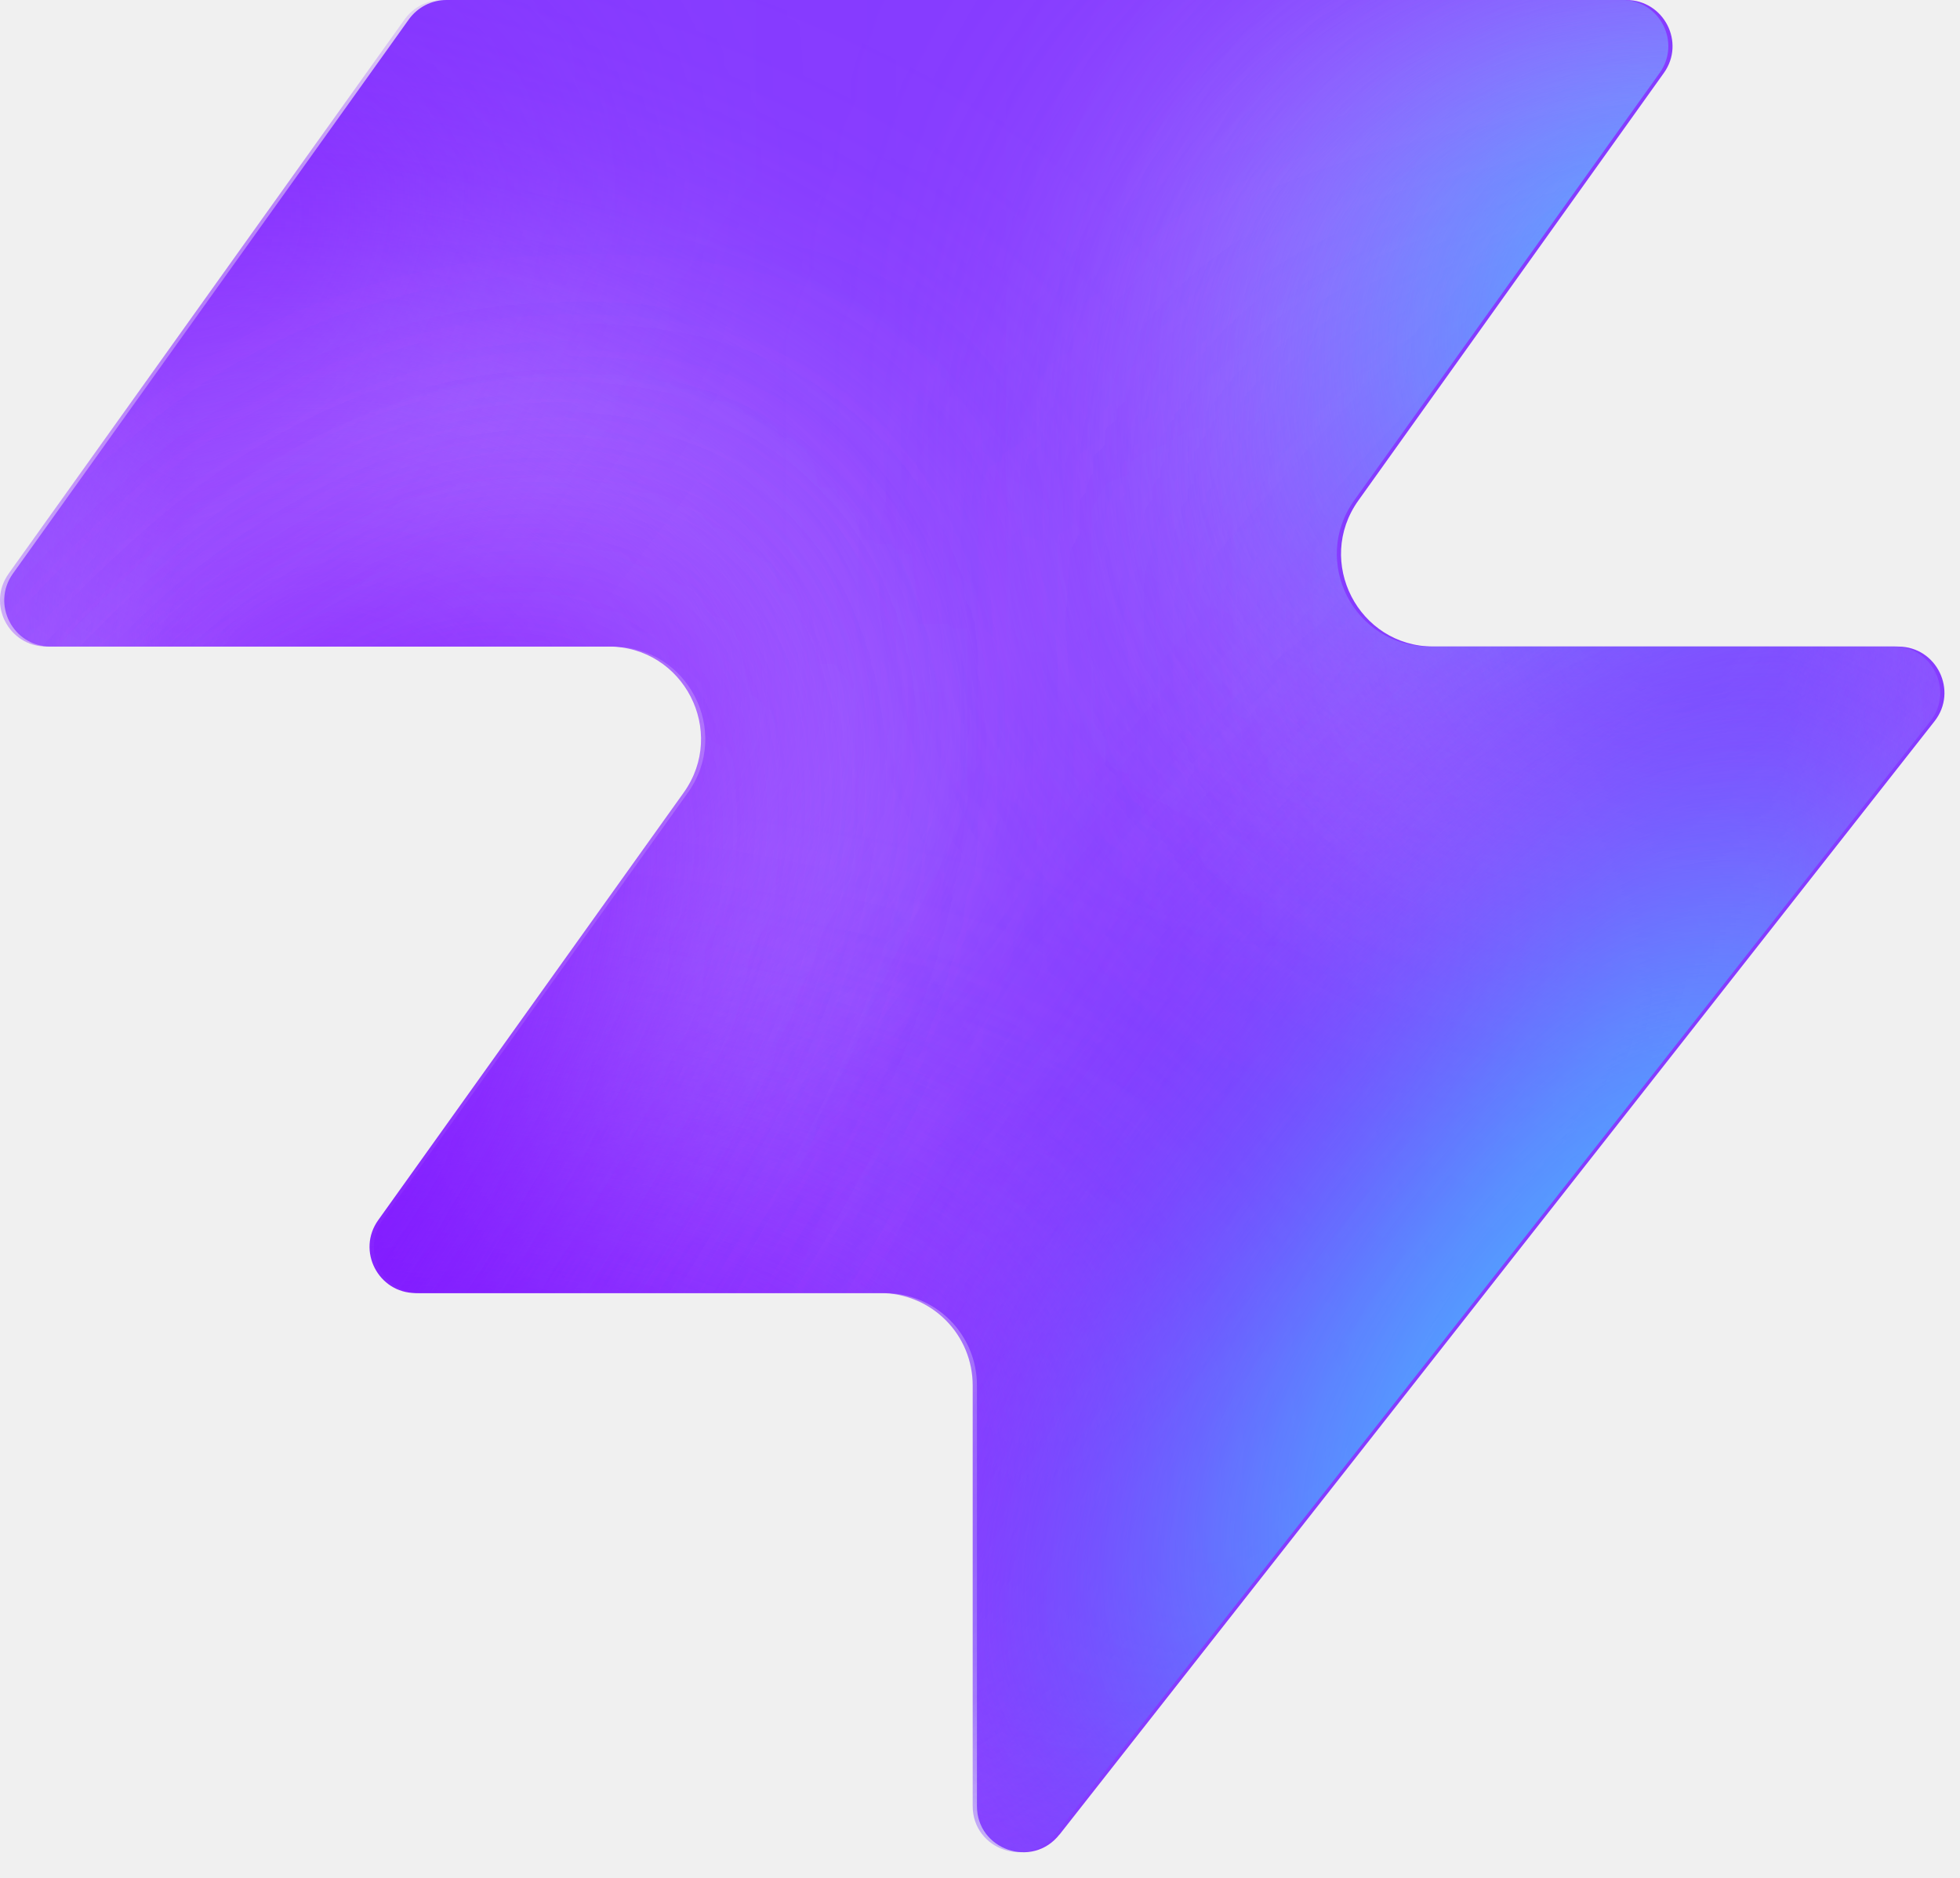
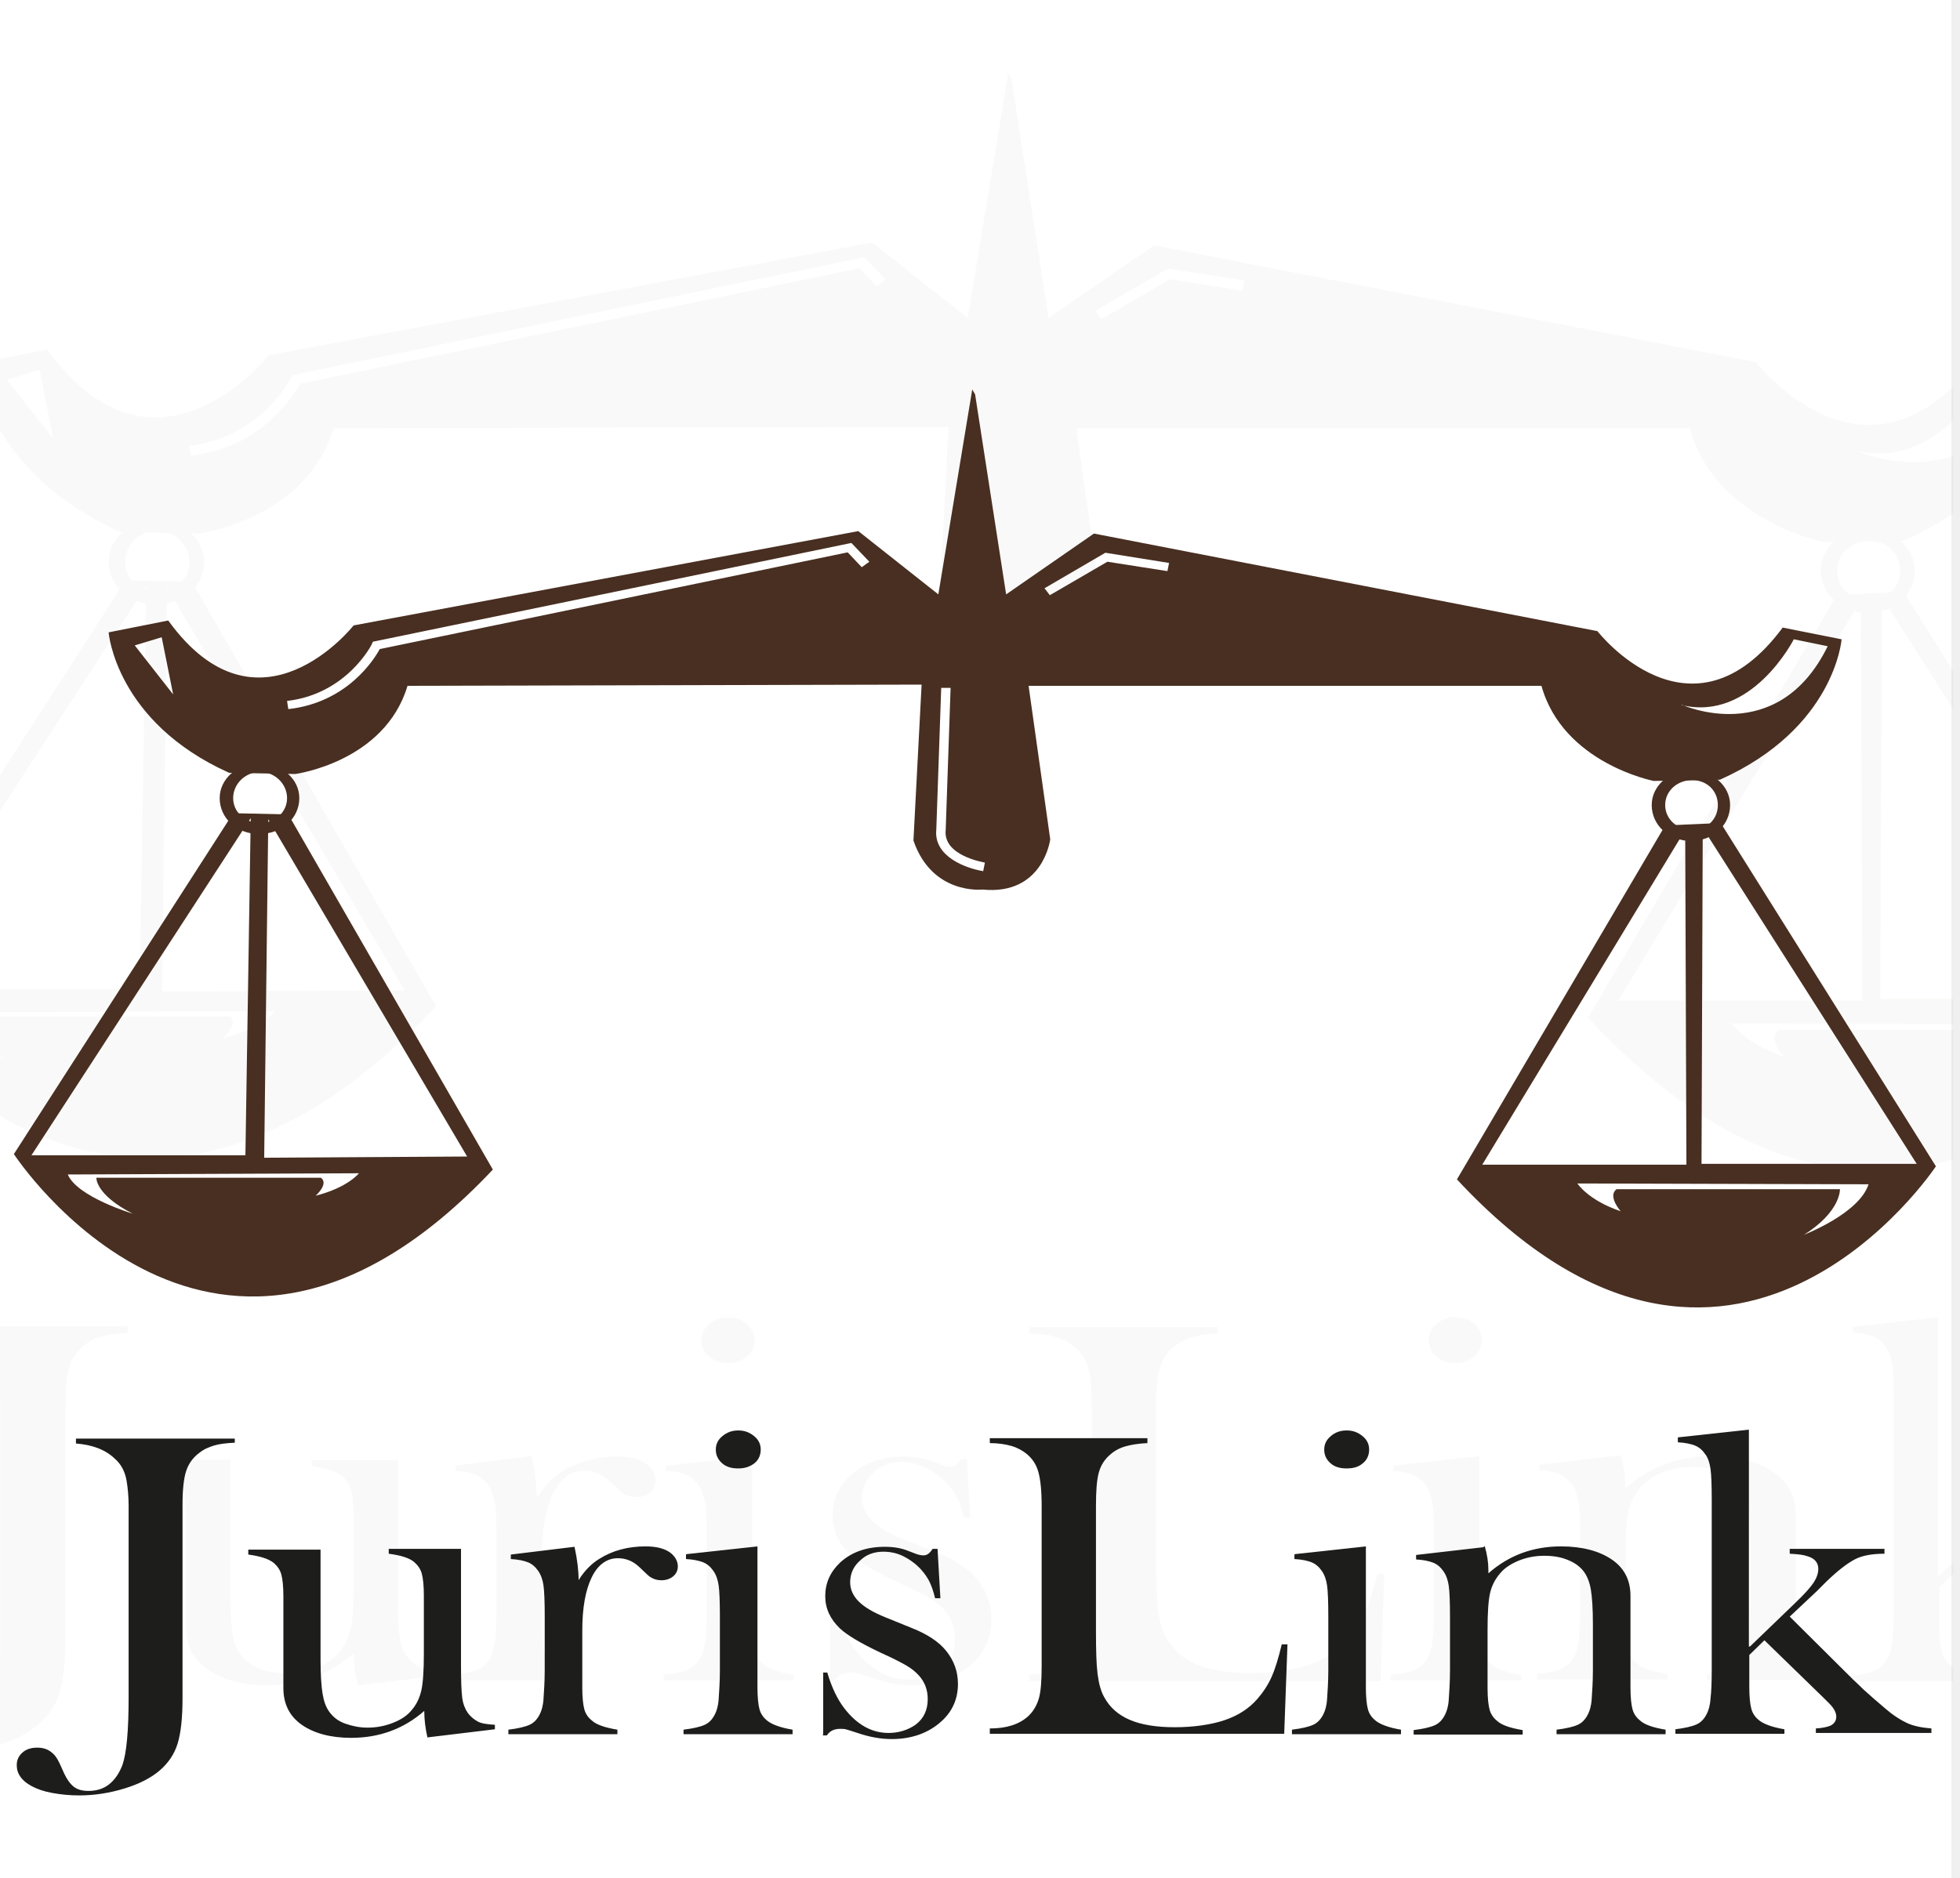
- <svg xmlns="http://www.w3.org/2000/svg" width="48" height="46" fill="none" viewBox="0 0 48 46">
-   <path fill="#863bff" d="M25.946 44.938c-.664.845-2.021.375-2.021-.698V33.937a2.26 2.26 0 0 0-2.262-2.262H10.287c-.92 0-1.456-1.04-.92-1.788l7.48-10.471c1.07-1.497 0-3.578-1.842-3.578H1.237c-.92 0-1.456-1.04-.92-1.788L10.013.474c.214-.297.556-.474.92-.474h28.894c.92 0 1.456 1.04.92 1.788l-7.48 10.471c-1.07 1.498 0 3.579 1.842 3.579h11.377c.943 0 1.473 1.088.89 1.83L25.947 44.94z" style="fill:#863bff;fill:color(display-p3 .525 .23 1);fill-opacity:1" />
-   <mask id="a" width="48" height="46" x="0" y="0" maskUnits="userSpaceOnUse" style="mask-type:alpha">
-     <path fill="#000" d="M25.842 44.938c-.664.844-2.021.375-2.021-.698V33.937a2.26 2.26 0 0 0-2.262-2.262H10.183c-.92 0-1.456-1.04-.92-1.788l7.48-10.471c1.07-1.498 0-3.579-1.842-3.579H1.133c-.92 0-1.456-1.04-.92-1.787L9.91.473c.214-.297.556-.474.92-.474h28.894c.92 0 1.456 1.04.92 1.788l-7.48 10.471c-1.07 1.498 0 3.578 1.842 3.578h11.377c.943 0 1.473 1.088.89 1.832L25.843 44.94z" style="fill:#000;fill-opacity:1" />
-   </mask>
-   <g mask="url(#a)">
-     <g filter="url(#b)">
-       <ellipse cx="5.508" cy="14.704" fill="#ede6ff" rx="5.508" ry="14.704" style="fill:#ede6ff;fill:color(display-p3 .927 .903 1);fill-opacity:1" transform="matrix(.00324 1 1 -.00324 -4.47 31.516)" />
-     </g>
-     <g filter="url(#c)">
-       <ellipse cx="10.399" cy="29.851" fill="#ede6ff" rx="10.399" ry="29.851" style="fill:#ede6ff;fill:color(display-p3 .927 .903 1);fill-opacity:1" transform="matrix(.00324 1 1 -.00324 -39.328 7.883)" />
-     </g>
-     <g filter="url(#d)">
-       <ellipse cx="5.508" cy="30.487" fill="#7e14ff" rx="5.508" ry="30.487" style="fill:#7e14ff;fill:color(display-p3 .492 .077 1);fill-opacity:1" transform="rotate(89.814 -25.913 -14.639)scale(1 -1)" />
-     </g>
-     <g filter="url(#e)">
-       <ellipse cx="5.508" cy="30.599" fill="#7e14ff" rx="5.508" ry="30.599" style="fill:#7e14ff;fill:color(display-p3 .492 .077 1);fill-opacity:1" transform="rotate(89.814 -32.644 -3.334)scale(1 -1)" />
-     </g>
-     <g filter="url(#f)">
-       <ellipse cx="5.508" cy="30.599" fill="#7e14ff" rx="5.508" ry="30.599" style="fill:#7e14ff;fill:color(display-p3 .492 .077 1);fill-opacity:1" transform="matrix(.00324 1 1 -.00324 -34.34 30.47)" />
-     </g>
-     <g filter="url(#g)">
-       <ellipse cx="14.072" cy="22.078" fill="#ede6ff" rx="14.072" ry="22.078" style="fill:#ede6ff;fill:color(display-p3 .927 .903 1);fill-opacity:1" transform="rotate(93.35 24.506 48.493)scale(-1 1)" />
-     </g>
-     <g filter="url(#h)">
-       <ellipse cx="3.47" cy="21.501" fill="#7e14ff" rx="3.47" ry="21.501" style="fill:#7e14ff;fill:color(display-p3 .492 .077 1);fill-opacity:1" transform="rotate(89.009 28.708 47.59)scale(-1 1)" />
-     </g>
-     <g filter="url(#i)">
-       <ellipse cx="3.47" cy="21.501" fill="#7e14ff" rx="3.47" ry="21.501" style="fill:#7e14ff;fill:color(display-p3 .492 .077 1);fill-opacity:1" transform="rotate(89.009 28.708 47.59)scale(-1 1)" />
-     </g>
-     <g filter="url(#j)">
-       <ellipse cx=".387" cy="8.972" fill="#7e14ff" rx="4.407" ry="29.108" style="fill:#7e14ff;fill:color(display-p3 .492 .077 1);fill-opacity:1" transform="rotate(39.51 .387 8.972)" />
-     </g>
-     <g filter="url(#k)">
-       <ellipse cx="47.523" cy="-6.092" fill="#7e14ff" rx="4.407" ry="29.108" style="fill:#7e14ff;fill:color(display-p3 .492 .077 1);fill-opacity:1" transform="rotate(37.892 47.523 -6.092)" />
-     </g>
-     <g filter="url(#l)">
-       <ellipse cx="41.412" cy="6.333" fill="#47bfff" rx="5.971" ry="9.665" style="fill:#47bfff;fill:color(display-p3 .28 .748 1);fill-opacity:1" transform="rotate(37.892 41.412 6.333)" />
-     </g>
-     <g filter="url(#m)">
-       <ellipse cx="-1.879" cy="38.332" fill="#7e14ff" rx="4.407" ry="29.108" style="fill:#7e14ff;fill:color(display-p3 .492 .077 1);fill-opacity:1" transform="rotate(37.892 -1.88 38.332)" />
-     </g>
-     <g filter="url(#n)">
-       <ellipse cx="-1.879" cy="38.332" fill="#7e14ff" rx="4.407" ry="29.108" style="fill:#7e14ff;fill:color(display-p3 .492 .077 1);fill-opacity:1" transform="rotate(37.892 -1.88 38.332)" />
-     </g>
-     <g filter="url(#o)">
-       <ellipse cx="35.651" cy="29.907" fill="#7e14ff" rx="4.407" ry="29.108" style="fill:#7e14ff;fill:color(display-p3 .492 .077 1);fill-opacity:1" transform="rotate(37.892 35.651 29.907)" />
-     </g>
-     <g filter="url(#p)">
-       <ellipse cx="38.418" cy="32.4" fill="#47bfff" rx="5.971" ry="15.297" style="fill:#47bfff;fill:color(display-p3 .28 .748 1);fill-opacity:1" transform="rotate(37.892 38.418 32.4)" />
+ <svg xmlns="http://www.w3.org/2000/svg" version="1.1" viewBox="0 0 48 46">
+   <defs>
+     <style>
+       .cls-1 {
+         opacity: .03;
+       }
+ 
+       .cls-2 {
+         fill: #fff;
+       }
+ 
+       .cls-3 {
+         fill: none;
+       }
+ 
+       .cls-4 {
+         fill: #1d1d1b;
+       }
+ 
+       .cls-5 {
+         clip-path: url(#clippath);
+       }
+ 
+       .cls-6 {
+         fill: #482f21;
+         fill-rule: evenodd;
+       }
+     </style>
+     <clipPath id="clippath">
+       <rect class="cls-3" y="-1" width="47.84" height="47.84" />
+     </clipPath>
+   </defs>
+   <g>
+     <g id="Calque_1">
+       <g class="cls-5">
+         <rect class="cls-2" x="-.05" y="-.9" width="47.84" height="47.84" />
+         <g class="cls-1">
+           <g>
+             <path class="cls-6" d="M48.43,8.77c-2.69,3.63-5.43.1-5.43.1l-14.74-2.86-2.58,1.78-.91-5.86-.08-.14-.99,6-2.34-1.85-14.78,2.76s-2.77,3.52-5.43-.14l-1.74.35s.2,2.62,3.53,4.12l1.94.04s2.62-.35,3.29-2.58l15.02-.03h.04l-.24,4.57c.55,1.6,2.02,1.43,2.02,1.43,1.78.17,1.98-1.47,1.98-1.47l-.63-4.5h15.02c.63,2.27,3.29,2.79,3.29,2.79l1.94-.03c3.37-1.5,3.57-4.12,3.57-4.12l-1.74-.35ZM.18,9.3l.79-.24.33,1.68-1.13-1.44ZM21.46,7l-.41-.43-13.7,2.83c-.16.29-.95,1.57-2.68,1.76l-.03-.24c1.76-.2,2.48-1.66,2.49-1.67l.03-.06,14.01-2.89.52.55-.21.16ZM25.02,15.91c-.51-.08-1.46-.43-1.38-1.21l.14-4.14h.28s-.15,4.16-.15,4.16c-.08.76,1.1.95,1.15.96l-.05.24ZM30.42,7.12l-1.76-.28-1.69.98-.15-.2,1.78-1.04,1.87.29-.05.24ZM45.46,11.04c2.06.5,3.29-1.92,3.29-1.92l.99.21c-1.47,3.01-4.28,1.71-4.28,1.71Z" />
+             <g>
+               <path class="cls-6" d="M4.69,14.25l-1.62-.03-6.42,9.98s5.9,9.07,14.03.45l-5.98-10.4ZM3.58,14.36l-.16,9.87H-2.84L3.58,14.36ZM5.47,25.42s.4-.35.16-.52H-.95s-.04.49,1.07,1.05c0,0-1.62-.49-1.9-1.15l8.52-.03s-.32.42-1.27.66ZM3.97,24.3l.12-9.91,5.82,9.87-5.94.03Z" />
+               <path class="cls-6" d="M3.81,12.75c-.63,0-1.15.45-1.15,1.01,0,.59.52,1.05,1.15,1.05.67,0,1.19-.45,1.19-1.05,0-.56-.52-1.01-1.19-1.01ZM3.85,14.5c-.44,0-.79-.31-.79-.73s.36-.77.79-.77.79.35.79.77-.36.73-.79.73Z" />
+             </g>
+             <g>
+               <path class="cls-6" d="M46.61,14.5l-1.62.07-6.1,10.36c8.04,8.65,14.03-.38,14.03-.38l-6.3-10.05ZM39.63,24.51l5.94-9.8.04,9.8h-5.98ZM49.03,26.58c1.11-.7,1.07-1.35,1.07-1.35h-6.54c-.28.21.12.65.12.65-.95-.32-1.27-.81-1.27-.81l8.52.02c-.28.86-1.9,1.49-1.9,1.49ZM46.05,24.47l.04-9.84,6.26,9.84h-6.3Z" />
+               <path class="cls-6" d="M45.74,12.96c-.63,0-1.15.45-1.15,1.01,0,.59.51,1.05,1.15,1.05s1.15-.45,1.15-1.05c0-.56-.52-1.01-1.15-1.01ZM45.78,14.71c-.44,0-.79-.31-.79-.73s.36-.73.79-.73.75.31.75.73-.32.73-.75.73Z" />
+             </g>
+           </g>
+           <g>
+             <path class="cls-4" d="M3.12,32.5v.15c-.25.01-.46.04-.61.08s-.3.11-.43.21c-.18.14-.31.31-.38.53s-.1.55-.1,1v5.67c0,.58-.05,1.02-.14,1.32s-.27.57-.53.79c-.25.22-.6.39-1.03.52s-.88.2-1.33.2c-.27,0-.53-.03-.79-.08s-.46-.12-.61-.2c-.28-.15-.43-.36-.43-.61,0-.15.06-.28.17-.37s.25-.15.43-.15.32.05.44.15c.06.05.11.11.15.19s.11.21.19.41c.08.18.18.31.29.39s.25.12.43.12c.23,0,.43-.07.6-.2s.3-.32.39-.57c.12-.34.18-1,.18-1.98v-5.62c0-.27-.02-.51-.06-.72-.05-.28-.17-.49-.35-.65-.28-.26-.66-.4-1.14-.44v-.15H3.12Z" />
+             <path class="cls-4" d="M8.76,41.28c-.06-.26-.09-.52-.09-.79-.6.53-1.31.79-2.14.79-.6,0-1.08-.13-1.45-.39-.36-.25-.53-.61-.53-1.08v-2.69c0-.29-.03-.5-.06-.63-.04-.13-.11-.24-.22-.34-.14-.11-.39-.2-.75-.25v-.14h2.12v3.22c0,.45.02.79.05,1.01s.1.4.2.54c.11.14.26.26.45.34s.42.12.66.12c.27,0,.52-.05.76-.14.24-.09.42-.22.55-.38.14-.17.23-.36.28-.57.05-.21.07-.57.07-1.06v-1.71c0-.29-.03-.5-.06-.63-.04-.13-.11-.24-.22-.34-.13-.11-.38-.2-.75-.25v-.14h2.12v3.44c0,.44.01.74.04.92s.08.32.16.43c.09.12.19.2.3.26s.28.09.5.1v.13l-1.98.23Z" />
+             <path class="cls-4" d="M13.18,36.65c.17-.27.37-.47.58-.6.4-.25.85-.37,1.36-.37.31,0,.55.06.71.18.15.11.22.25.22.41,0,.12-.04.21-.13.29s-.2.11-.34.11c-.16,0-.31-.06-.43-.18l-.22-.21c-.18-.17-.39-.25-.63-.25-.33,0-.58.19-.76.56-.18.37-.27.89-.27,1.55v1.67c0,.29.03.5.06.63s.11.24.22.33c.13.11.38.2.74.26v.13h-3.19v-.13c.29-.03.5-.08.62-.14s.23-.17.3-.31c.05-.1.09-.24.11-.44s.03-.48.03-.85v-1.56c0-.43-.01-.74-.04-.91s-.08-.32-.16-.43c-.08-.12-.18-.2-.3-.26-.12-.05-.28-.09-.5-.1v-.13l1.86-.23c.08.38.12.71.12.98Z" />
+             <path class="cls-4" d="M16.34,35.9l2.08-.23v4.14c0,.29.03.5.06.63s.11.24.22.33c.13.11.38.2.74.26v.13h-3.19v-.13c.29-.03.5-.08.62-.14s.23-.17.3-.31c.05-.1.09-.24.11-.44s.03-.48.03-.85v-1.56c0-.43-.01-.74-.04-.91s-.08-.32-.16-.43c-.08-.12-.18-.2-.3-.26-.12-.05-.28-.09-.5-.1v-.13ZM17.84,33.39c-.19,0-.34-.05-.47-.16s-.19-.24-.19-.4.06-.29.19-.4c.13-.11.28-.16.46-.16s.34.05.46.16.19.24.19.4-.06.29-.19.4-.28.16-.47.16Z" />
+             <path class="cls-4" d="M20.33,41.17v-1.8h.12c.13.44.3.79.5,1.05.37.48.8.72,1.3.72.3,0,.56-.08.78-.24.24-.18.36-.43.36-.76,0-.27-.09-.5-.26-.7-.1-.11-.22-.2-.36-.29-.15-.09-.39-.21-.74-.37-.6-.28-1.01-.52-1.21-.71-.29-.27-.43-.58-.43-.94,0-.38.14-.71.43-.98.33-.31.77-.47,1.32-.47.25,0,.47.04.69.11l.25.1c.08.03.14.04.2.04.09,0,.18-.06.26-.19h.14l.08,1.44h-.15c-.05-.2-.11-.37-.17-.49-.06-.12-.15-.24-.26-.36-.15-.16-.32-.29-.52-.38-.2-.09-.39-.14-.58-.14-.27,0-.5.09-.69.26-.19.17-.28.38-.28.63,0,.21.09.39.26.56s.43.32.79.46l.76.3c.46.18.8.41,1.02.68s.34.59.34.96c0,.44-.16.81-.49,1.11-.38.34-.86.51-1.44.51-.32,0-.64-.06-.97-.17-.21-.07-.34-.11-.38-.12s-.1-.02-.17-.02c-.17,0-.3.06-.38.19h-.12Z" />
+             <path class="cls-4" d="M25.22,41.17v-.15c.49,0,.86-.12,1.13-.36.15-.14.25-.31.31-.52s.08-.53.08-.96v-4.68c0-.45-.03-.78-.09-.99s-.17-.39-.34-.52c-.13-.11-.28-.19-.45-.24s-.38-.08-.64-.09v-.15h4.61v.15c-.26.01-.48.04-.65.1s-.32.13-.45.24c-.16.14-.27.32-.33.53s-.09.54-.09.98v3.66c0,.56.02.98.05,1.26s.1.5.19.67c.17.3.42.53.75.67s.77.21,1.32.21,1.05-.07,1.44-.2.71-.34.96-.62c.17-.19.31-.41.41-.65s.21-.56.3-.95h.17s-.09,2.62-.09,2.62h-8.61Z" />
+             <path class="cls-4" d="M34.15,35.9l2.08-.23v4.14c0,.29.03.5.06.63s.11.24.22.33c.13.11.38.2.74.26v.13h-3.19v-.13c.29-.03.5-.08.62-.14s.23-.17.3-.31c.05-.1.09-.24.11-.44s.03-.48.03-.85v-1.56c0-.43-.01-.74-.04-.91s-.08-.32-.16-.43c-.08-.12-.18-.2-.3-.26-.12-.05-.28-.09-.5-.1v-.13ZM35.65,33.39c-.19,0-.35-.05-.47-.16-.12-.11-.19-.24-.19-.4s.06-.29.19-.4c.13-.11.28-.16.46-.16s.34.05.46.16c.13.11.19.24.19.4s-.06.29-.19.4c-.12.11-.28.16-.47.16Z" />
+             <path class="cls-4" d="M39.7,35.67c.07.25.1.48.1.69v.1c.6-.53,1.31-.79,2.13-.79.62,0,1.11.13,1.49.38.37.25.56.6.56,1.06v2.69c0,.29.02.5.06.63s.11.24.22.33c.13.11.38.2.74.26v.13h-3.19v-.13c.29-.03.5-.08.62-.14s.23-.17.3-.31c.05-.1.09-.24.11-.44s.03-.48.03-.85v-1.34c0-.46-.02-.8-.05-1.02s-.1-.39-.21-.52c-.11-.15-.27-.26-.47-.35-.21-.08-.43-.12-.68-.12-.27,0-.52.05-.75.14-.23.09-.42.22-.55.38-.14.17-.24.36-.28.57-.05.21-.07.57-.07,1.06v1.71c0,.29.03.5.06.63s.11.24.22.33c.13.11.38.2.74.26v.13h-3.19v-.13c.29-.03.5-.08.62-.14s.23-.17.3-.31c.05-.1.09-.24.11-.44s.03-.48.03-.85v-1.56c0-.43-.01-.74-.04-.91s-.08-.32-.16-.43c-.08-.12-.18-.2-.3-.26-.12-.05-.28-.09-.5-.1v-.13l1.98-.23Z" />
+             <path class="cls-4" d="M47.49,38.6l1.31-1.26c.27-.27.45-.46.54-.59s.14-.26.14-.39c0-.18-.11-.3-.32-.38-.09-.03-.26-.06-.51-.07v-.14h2.78v.14c-.35,0-.63.05-.85.16-.22.1-.5.32-.85.66l-.29.29-.79.74,1.86,1.84c.15.15.25.24.3.29l.32.29c.26.23.45.38.56.47.12.08.25.16.41.24.18.08.42.14.71.16v.13h-3.38v-.13c.2-.02.35-.05.43-.09.12-.06.17-.15.17-.26,0-.12-.07-.25-.21-.38l-.15-.15-1.74-1.7-.44.42v.94c0,.29.03.5.06.63.04.13.11.24.22.33.13.11.38.2.74.26v.13h-3.19v-.13c.29-.03.5-.08.62-.14s.23-.17.3-.31c.05-.1.09-.24.11-.44.02-.2.03-.48.03-.85v-4.98c0-.43-.01-.74-.04-.91s-.08-.32-.16-.43c-.08-.12-.18-.2-.3-.25s-.28-.08-.5-.1v-.14l2.08-.23v6.36Z" />
+           </g>
+         </g>
+         <g>
+           <g>
+             <path class="cls-6" d="M43.66,15.37c-2.25,3.04-4.54.09-4.54.09l-12.33-2.39-2.15,1.49-.76-4.9-.07-.12-.83,5.02-1.96-1.55-12.36,2.31s-2.32,2.95-4.54-.12l-1.46.29s.17,2.19,2.95,3.44l1.62.03s2.19-.29,2.75-2.16l12.56-.03h.03l-.2,3.82c.46,1.34,1.69,1.2,1.69,1.2,1.49.15,1.66-1.23,1.66-1.23l-.53-3.76h12.56c.53,1.9,2.75,2.33,2.75,2.33l1.62-.03c2.82-1.26,2.98-3.44,2.98-3.44l-1.46-.29ZM3.3,15.81l.66-.2.28,1.4-.94-1.2ZM21.1,13.89l-.34-.36-11.46,2.37c-.13.24-.79,1.31-2.24,1.47l-.03-.2c1.47-.17,2.08-1.39,2.08-1.4l.02-.05,11.72-2.42.44.46-.18.13ZM24.08,21.34c-.43-.07-1.22-.36-1.15-1.02l.12-3.47h.23s-.12,3.48-.12,3.48c-.07.63.92.79.96.8l-.04.2ZM28.59,13.99l-1.47-.23-1.41.82-.13-.17,1.49-.87,1.56.25-.04.2ZM41.18,17.27c1.72.42,2.75-1.61,2.75-1.61l.83.17c-1.23,2.51-3.58,1.43-3.58,1.43Z" />
+             <g>
+               <path class="cls-6" d="M7.07,19.95l-1.36-.03L.34,28.27s4.94,7.59,11.73.38l-5.01-8.7ZM6.14,20.04l-.13,8.26H.77l5.37-8.26ZM7.73,29.29s.33-.29.13-.44H2.36s-.03.41.89.88c0,0-1.36-.41-1.59-.96l7.13-.03s-.27.35-1.06.55ZM6.47,28.36l.1-8.29,4.87,8.26-4.97.03Z" />
+               <path class="cls-6" d="M6.34,18.7c-.53,0-.96.38-.96.85,0,.5.43.88.96.88.56,0,.99-.38.99-.88,0-.47-.43-.85-.99-.85ZM6.37,20.16c-.36,0-.66-.26-.66-.61s.3-.64.66-.64.66.29.66.64-.3.61-.66.61Z" />
+             </g>
+             <g>
+               <path class="cls-6" d="M42.14,20.16l-1.36.06-5.1,8.67c6.73,7.24,11.73-.32,11.73-.32l-5.27-8.41ZM36.3,28.53l4.97-8.2.03,8.2h-5.01ZM44.16,30.26c.93-.58.9-1.13.9-1.13h-5.47c-.23.17.1.54.1.54-.8-.27-1.06-.68-1.06-.68l7.13.02c-.23.72-1.59,1.24-1.59,1.24ZM41.67,28.51l.03-8.23,5.24,8.23h-5.27Z" />
+               <path class="cls-6" d="M41.41,18.87c-.53,0-.96.38-.96.85,0,.5.43.88.96.88s.96-.38.96-.88c0-.47-.43-.85-.96-.85ZM41.44,20.33c-.36,0-.66-.26-.66-.61s.3-.61.66-.61.63.26.63.61-.27.61-.63.61Z" />
+             </g>
+           </g>
+           <g>
+             <path class="cls-4" d="M5.75,35.22v.12c-.21.01-.38.03-.51.07s-.25.09-.36.18c-.15.11-.26.26-.32.44s-.09.46-.09.83v4.74c0,.48-.04.85-.12,1.11s-.23.48-.44.66c-.21.18-.5.33-.86.44s-.73.17-1.11.17c-.23,0-.44-.02-.66-.06s-.38-.1-.51-.17c-.24-.13-.36-.3-.36-.51,0-.13.05-.23.14-.31s.21-.12.36-.12.27.04.37.13c.05.04.09.09.13.16s.09.18.16.34c.07.15.15.26.24.33s.21.1.36.1c.19,0,.36-.05.5-.16s.25-.27.33-.48c.1-.29.15-.84.15-1.65v-4.7c0-.22-.02-.43-.05-.61-.04-.23-.14-.41-.29-.54-.23-.22-.55-.34-.95-.37v-.12h3.89Z" />
+             <path class="cls-4" d="M10.47,42.57c-.05-.22-.08-.44-.08-.66-.5.44-1.1.66-1.79.66-.5,0-.91-.11-1.21-.32-.3-.21-.45-.51-.45-.9v-2.25c0-.24-.02-.42-.05-.53-.03-.11-.09-.2-.18-.28-.12-.1-.33-.17-.63-.21v-.12h1.77v2.69c0,.38.02.66.05.84s.08.33.17.45c.09.12.21.22.38.28s.35.1.55.1c.22,0,.43-.04.63-.12.2-.08.35-.18.46-.32.12-.14.19-.3.23-.48.04-.18.06-.48.06-.89v-1.43c0-.24-.02-.42-.05-.53-.03-.11-.09-.2-.18-.28-.11-.1-.32-.17-.63-.21v-.12h1.77v2.88c0,.36.01.62.03.77s.07.27.13.36c.07.1.16.17.25.22s.24.07.42.08v.11l-1.66.2Z" />
+             <path class="cls-4" d="M14.18,38.69c.14-.22.31-.39.49-.5.33-.21.71-.31,1.14-.31.26,0,.46.05.6.15.12.09.19.21.19.34,0,.1-.04.18-.11.24s-.17.1-.29.1c-.14,0-.26-.05-.36-.15l-.19-.18c-.15-.14-.32-.21-.52-.21-.27,0-.49.16-.64.47-.15.31-.23.74-.23,1.3v1.4c0,.24.02.42.05.53s.09.2.19.28c.11.1.32.17.62.22v.11h-2.67v-.11c.24-.03.41-.07.52-.12s.19-.14.25-.26c.04-.08.08-.2.09-.37s.03-.4.03-.71v-1.31c0-.36-.01-.62-.03-.76s-.06-.26-.13-.36c-.07-.1-.15-.17-.25-.21-.1-.04-.24-.07-.42-.08v-.11l1.56-.19c.07.32.1.59.1.82Z" />
+             <path class="cls-4" d="M16.81,38.07l1.74-.19v3.46c0,.24.02.42.05.53s.09.2.19.28c.11.09.32.17.62.22v.11h-2.67v-.11c.24-.03.41-.07.52-.12s.19-.14.25-.26c.04-.08.08-.2.09-.37s.03-.4.03-.71v-1.31c0-.36-.01-.62-.03-.76s-.06-.26-.13-.36c-.07-.1-.15-.17-.25-.21-.1-.04-.24-.07-.42-.08v-.11ZM18.07,35.97c-.16,0-.29-.04-.39-.13s-.15-.2-.15-.33.05-.24.16-.33c.11-.09.23-.14.39-.14s.28.05.39.14.16.2.16.33-.05.25-.15.33-.23.13-.39.13Z" />
+             <path class="cls-4" d="M20.16,42.47v-1.5h.1c.11.37.25.66.42.88.31.4.67.6,1.08.6.25,0,.47-.07.66-.2.2-.15.3-.36.3-.63,0-.22-.07-.42-.22-.58-.08-.09-.18-.17-.3-.24-.12-.07-.33-.18-.62-.31-.51-.24-.84-.44-1.01-.6-.24-.23-.36-.49-.36-.79,0-.32.12-.59.36-.82.28-.26.65-.39,1.1-.39.21,0,.4.03.57.1l.21.08c.06.02.12.03.17.03.08,0,.15-.05.22-.16h.12l.07,1.21h-.13c-.04-.17-.09-.31-.14-.41-.05-.1-.12-.2-.21-.3-.12-.13-.27-.24-.43-.32-.16-.08-.33-.11-.49-.11-.22,0-.42.07-.57.22-.16.14-.24.32-.24.53,0,.17.07.33.21.47s.36.27.66.39l.64.26c.38.15.67.34.85.57s.28.49.28.8c0,.37-.14.68-.41.92-.31.28-.72.43-1.21.43-.27,0-.54-.05-.81-.14-.18-.06-.28-.09-.32-.1s-.08-.01-.14-.01c-.14,0-.25.05-.32.16h-.1Z" />
+             <path class="cls-4" d="M24.24,42.47v-.13c.41,0,.72-.1.94-.3.12-.11.21-.26.26-.43s.07-.44.07-.8v-3.92c0-.38-.03-.65-.08-.83s-.14-.32-.28-.44c-.11-.09-.24-.16-.38-.2s-.32-.07-.53-.07v-.12h3.86v.12c-.22.01-.4.04-.54.08s-.27.11-.37.2c-.14.12-.23.26-.28.44s-.07.45-.07.82v3.07c0,.47.01.82.04,1.05s.08.42.16.56c.14.26.35.44.63.56s.65.18,1.1.18.88-.06,1.21-.17.6-.28.81-.52c.14-.16.26-.34.35-.54s.17-.47.25-.8h.14s-.08,2.19-.08,2.19h-7.2Z" />
+             <path class="cls-4" d="M31.71,38.07l1.74-.19v3.46c0,.24.02.42.05.53s.09.2.19.28c.11.09.32.17.62.22v.11h-2.67v-.11c.24-.03.41-.07.52-.12s.19-.14.25-.26c.04-.08.08-.2.09-.37s.03-.4.03-.71v-1.31c0-.36-.01-.62-.03-.76s-.06-.26-.13-.36c-.07-.1-.15-.17-.25-.21-.1-.04-.24-.07-.42-.08v-.11ZM32.97,35.97c-.16,0-.29-.04-.39-.13-.1-.09-.15-.2-.15-.33s.05-.24.16-.33c.1-.09.23-.14.39-.14s.28.05.39.14c.11.09.16.2.16.33s-.05.25-.15.33c-.1.09-.23.13-.39.13Z" />
+             <path class="cls-4" d="M36.36,37.87c.06.21.09.4.09.58v.09c.5-.44,1.09-.66,1.78-.66.51,0,.93.11,1.24.32.31.21.46.51.46.89v2.25c0,.24.02.42.05.53s.09.2.19.28c.11.1.32.17.62.22v.11h-2.67v-.11c.24-.03.41-.07.52-.12s.19-.14.25-.26c.04-.08.08-.2.09-.37s.03-.4.03-.71v-1.12c0-.39-.02-.67-.05-.85s-.09-.33-.17-.44c-.09-.12-.22-.22-.4-.29-.17-.07-.36-.1-.57-.1-.23,0-.43.04-.63.12-.19.08-.35.18-.46.32-.12.14-.2.3-.24.48-.04.18-.06.47-.06.89v1.43c0,.24.02.42.05.53s.09.2.19.28c.11.1.32.17.62.22v.11h-2.67v-.11c.24-.03.41-.07.52-.12s.19-.14.25-.26c.04-.08.08-.2.09-.37s.03-.4.03-.71v-1.31c0-.36-.01-.62-.03-.76s-.06-.26-.13-.36c-.07-.1-.15-.17-.25-.21-.1-.04-.24-.07-.42-.08v-.11l1.65-.19Z" />
+             <path class="cls-4" d="M42.87,40.32l1.1-1.06c.23-.22.38-.39.45-.5s.11-.22.11-.33c0-.15-.09-.26-.27-.31-.08-.03-.22-.05-.43-.06v-.12h2.32v.12c-.29,0-.53.04-.71.13-.18.09-.42.27-.71.55l-.24.24-.66.62,1.55,1.54c.13.12.21.2.25.24l.27.24c.22.19.37.32.47.39.1.07.21.14.34.2.15.07.35.11.59.13v.11h-2.83v-.11c.17-.01.29-.04.36-.07.1-.05.14-.13.14-.22,0-.1-.06-.21-.17-.32l-.13-.13-1.46-1.42-.37.36v.79c0,.24.02.42.05.53.03.11.09.2.19.28.11.09.32.17.62.22v.11h-2.67v-.11c.24-.03.41-.07.52-.12s.19-.14.25-.26c.04-.08.08-.2.09-.37.02-.16.03-.4.03-.71v-4.16c0-.36-.01-.62-.03-.76s-.06-.27-.13-.36c-.07-.1-.15-.17-.25-.21s-.24-.07-.42-.08v-.12l1.74-.19v5.32Z" />
+           </g>
+         </g>
+       </g>
    </g>
  </g>
-   <defs>
-     <filter id="b" width="60.045" height="41.654" x="-19.77" y="16.149" color-interpolation-filters="sRGB" filterUnits="userSpaceOnUse">
-       <feFlood flood-opacity="0" result="BackgroundImageFix" />
-       <feBlend in="SourceGraphic" in2="BackgroundImageFix" result="shape" />
-       <feGaussianBlur result="effect1_foregroundBlur_2002_17158" stdDeviation="7.659" />
-     </filter>
-     <filter id="c" width="90.34" height="51.437" x="-54.613" y="-7.533" color-interpolation-filters="sRGB" filterUnits="userSpaceOnUse">
-       <feFlood flood-opacity="0" result="BackgroundImageFix" />
-       <feBlend in="SourceGraphic" in2="BackgroundImageFix" result="shape" />
-       <feGaussianBlur result="effect1_foregroundBlur_2002_17158" stdDeviation="7.659" />
-     </filter>
-     <filter id="d" width="79.355" height="29.4" x="-49.64" y="2.03" color-interpolation-filters="sRGB" filterUnits="userSpaceOnUse">
-       <feFlood flood-opacity="0" result="BackgroundImageFix" />
-       <feBlend in="SourceGraphic" in2="BackgroundImageFix" result="shape" />
-       <feGaussianBlur result="effect1_foregroundBlur_2002_17158" stdDeviation="4.596" />
-     </filter>
-     <filter id="e" width="79.579" height="29.4" x="-45.045" y="20.029" color-interpolation-filters="sRGB" filterUnits="userSpaceOnUse">
-       <feFlood flood-opacity="0" result="BackgroundImageFix" />
-       <feBlend in="SourceGraphic" in2="BackgroundImageFix" result="shape" />
-       <feGaussianBlur result="effect1_foregroundBlur_2002_17158" stdDeviation="4.596" />
-     </filter>
-     <filter id="f" width="79.579" height="29.4" x="-43.513" y="21.178" color-interpolation-filters="sRGB" filterUnits="userSpaceOnUse">
-       <feFlood flood-opacity="0" result="BackgroundImageFix" />
-       <feBlend in="SourceGraphic" in2="BackgroundImageFix" result="shape" />
-       <feGaussianBlur result="effect1_foregroundBlur_2002_17158" stdDeviation="4.596" />
-     </filter>
-     <filter id="g" width="74.749" height="58.852" x="15.756" y="-17.901" color-interpolation-filters="sRGB" filterUnits="userSpaceOnUse">
-       <feFlood flood-opacity="0" result="BackgroundImageFix" />
-       <feBlend in="SourceGraphic" in2="BackgroundImageFix" result="shape" />
-       <feGaussianBlur result="effect1_foregroundBlur_2002_17158" stdDeviation="7.659" />
-     </filter>
-     <filter id="h" width="61.377" height="25.362" x="23.548" y="2.284" color-interpolation-filters="sRGB" filterUnits="userSpaceOnUse">
-       <feFlood flood-opacity="0" result="BackgroundImageFix" />
-       <feBlend in="SourceGraphic" in2="BackgroundImageFix" result="shape" />
-       <feGaussianBlur result="effect1_foregroundBlur_2002_17158" stdDeviation="4.596" />
-     </filter>
-     <filter id="i" width="61.377" height="25.362" x="23.548" y="2.284" color-interpolation-filters="sRGB" filterUnits="userSpaceOnUse">
-       <feFlood flood-opacity="0" result="BackgroundImageFix" />
-       <feBlend in="SourceGraphic" in2="BackgroundImageFix" result="shape" />
-       <feGaussianBlur result="effect1_foregroundBlur_2002_17158" stdDeviation="4.596" />
-     </filter>
-     <filter id="j" width="56.045" height="63.649" x="-27.636" y="-22.853" color-interpolation-filters="sRGB" filterUnits="userSpaceOnUse">
-       <feFlood flood-opacity="0" result="BackgroundImageFix" />
-       <feBlend in="SourceGraphic" in2="BackgroundImageFix" result="shape" />
-       <feGaussianBlur result="effect1_foregroundBlur_2002_17158" stdDeviation="4.596" />
-     </filter>
-     <filter id="k" width="54.814" height="64.646" x="20.116" y="-38.415" color-interpolation-filters="sRGB" filterUnits="userSpaceOnUse">
-       <feFlood flood-opacity="0" result="BackgroundImageFix" />
-       <feBlend in="SourceGraphic" in2="BackgroundImageFix" result="shape" />
-       <feGaussianBlur result="effect1_foregroundBlur_2002_17158" stdDeviation="4.596" />
-     </filter>
-     <filter id="l" width="33.541" height="35.313" x="24.641" y="-11.323" color-interpolation-filters="sRGB" filterUnits="userSpaceOnUse">
-       <feFlood flood-opacity="0" result="BackgroundImageFix" />
-       <feBlend in="SourceGraphic" in2="BackgroundImageFix" result="shape" />
-       <feGaussianBlur result="effect1_foregroundBlur_2002_17158" stdDeviation="4.596" />
-     </filter>
-     <filter id="m" width="54.814" height="64.646" x="-29.286" y="6.009" color-interpolation-filters="sRGB" filterUnits="userSpaceOnUse">
-       <feFlood flood-opacity="0" result="BackgroundImageFix" />
-       <feBlend in="SourceGraphic" in2="BackgroundImageFix" result="shape" />
-       <feGaussianBlur result="effect1_foregroundBlur_2002_17158" stdDeviation="4.596" />
-     </filter>
-     <filter id="n" width="54.814" height="64.646" x="-29.286" y="6.009" color-interpolation-filters="sRGB" filterUnits="userSpaceOnUse">
-       <feFlood flood-opacity="0" result="BackgroundImageFix" />
-       <feBlend in="SourceGraphic" in2="BackgroundImageFix" result="shape" />
-       <feGaussianBlur result="effect1_foregroundBlur_2002_17158" stdDeviation="4.596" />
-     </filter>
-     <filter id="o" width="54.814" height="64.646" x="8.244" y="-2.416" color-interpolation-filters="sRGB" filterUnits="userSpaceOnUse">
-       <feFlood flood-opacity="0" result="BackgroundImageFix" />
-       <feBlend in="SourceGraphic" in2="BackgroundImageFix" result="shape" />
-       <feGaussianBlur result="effect1_foregroundBlur_2002_17158" stdDeviation="4.596" />
-     </filter>
-     <filter id="p" width="39.409" height="43.623" x="18.713" y="10.588" color-interpolation-filters="sRGB" filterUnits="userSpaceOnUse">
-       <feFlood flood-opacity="0" result="BackgroundImageFix" />
-       <feBlend in="SourceGraphic" in2="BackgroundImageFix" result="shape" />
-       <feGaussianBlur result="effect1_foregroundBlur_2002_17158" stdDeviation="4.596" />
-     </filter>
-   </defs>
</svg>
